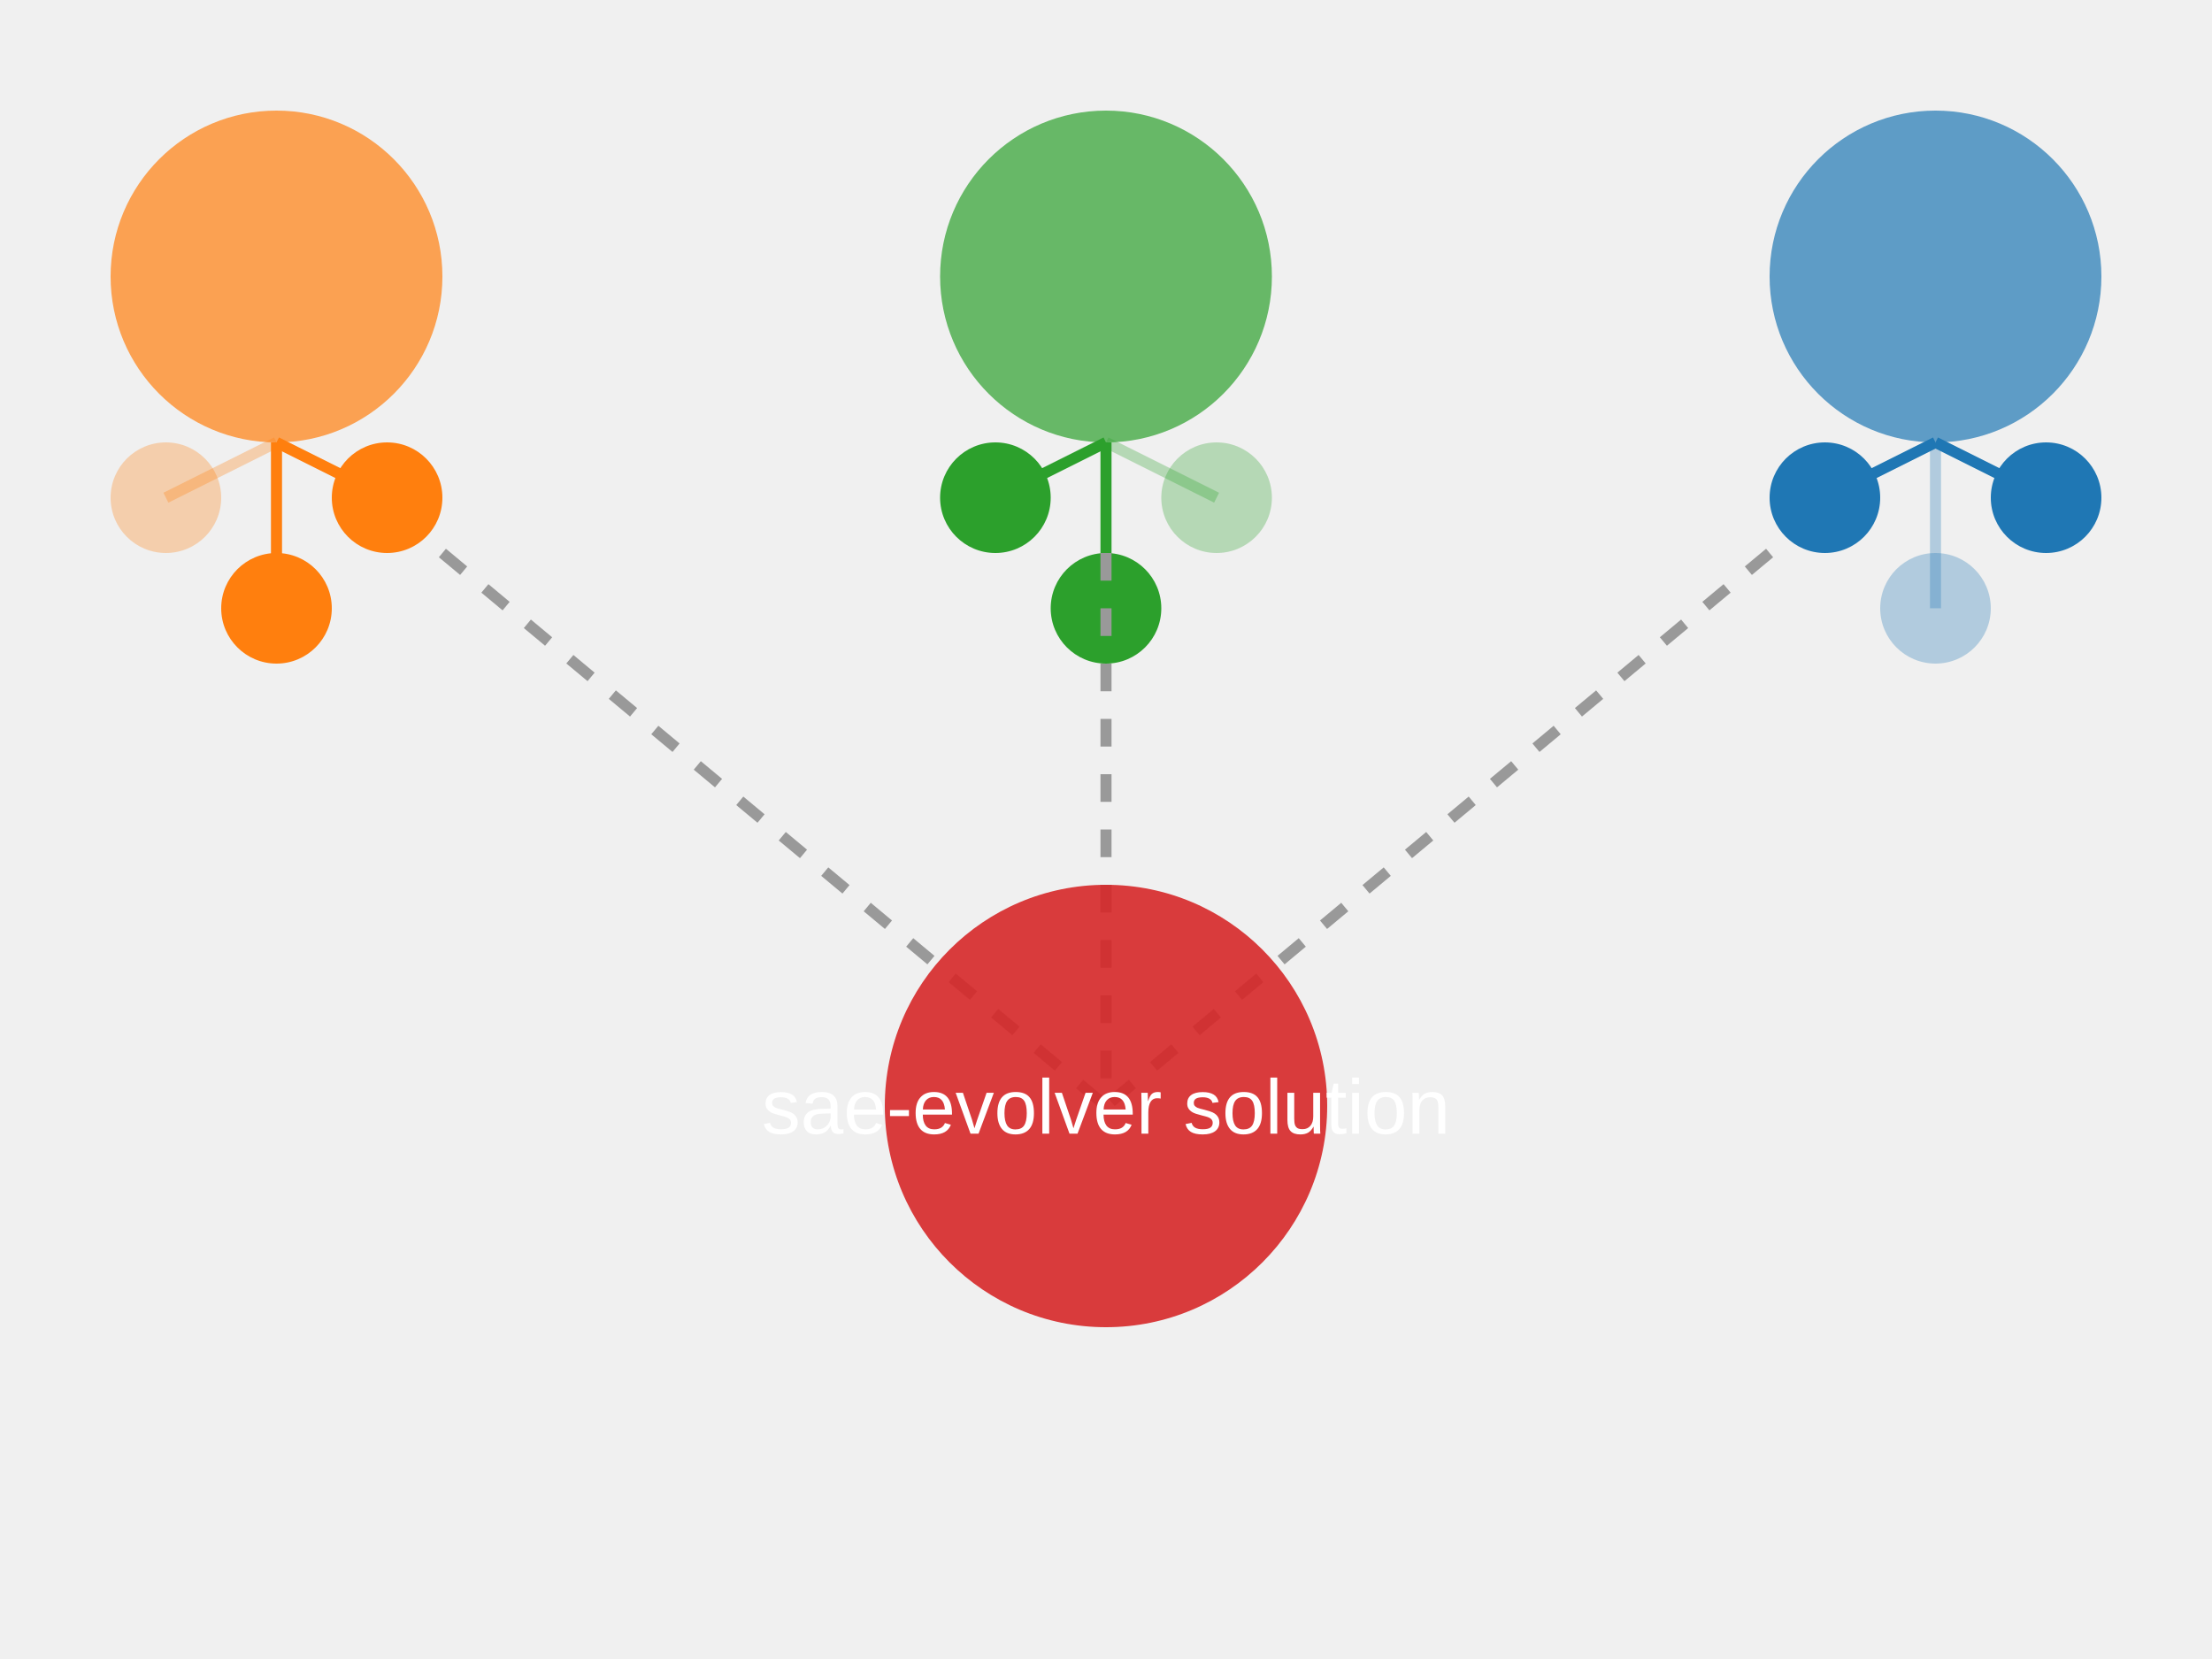
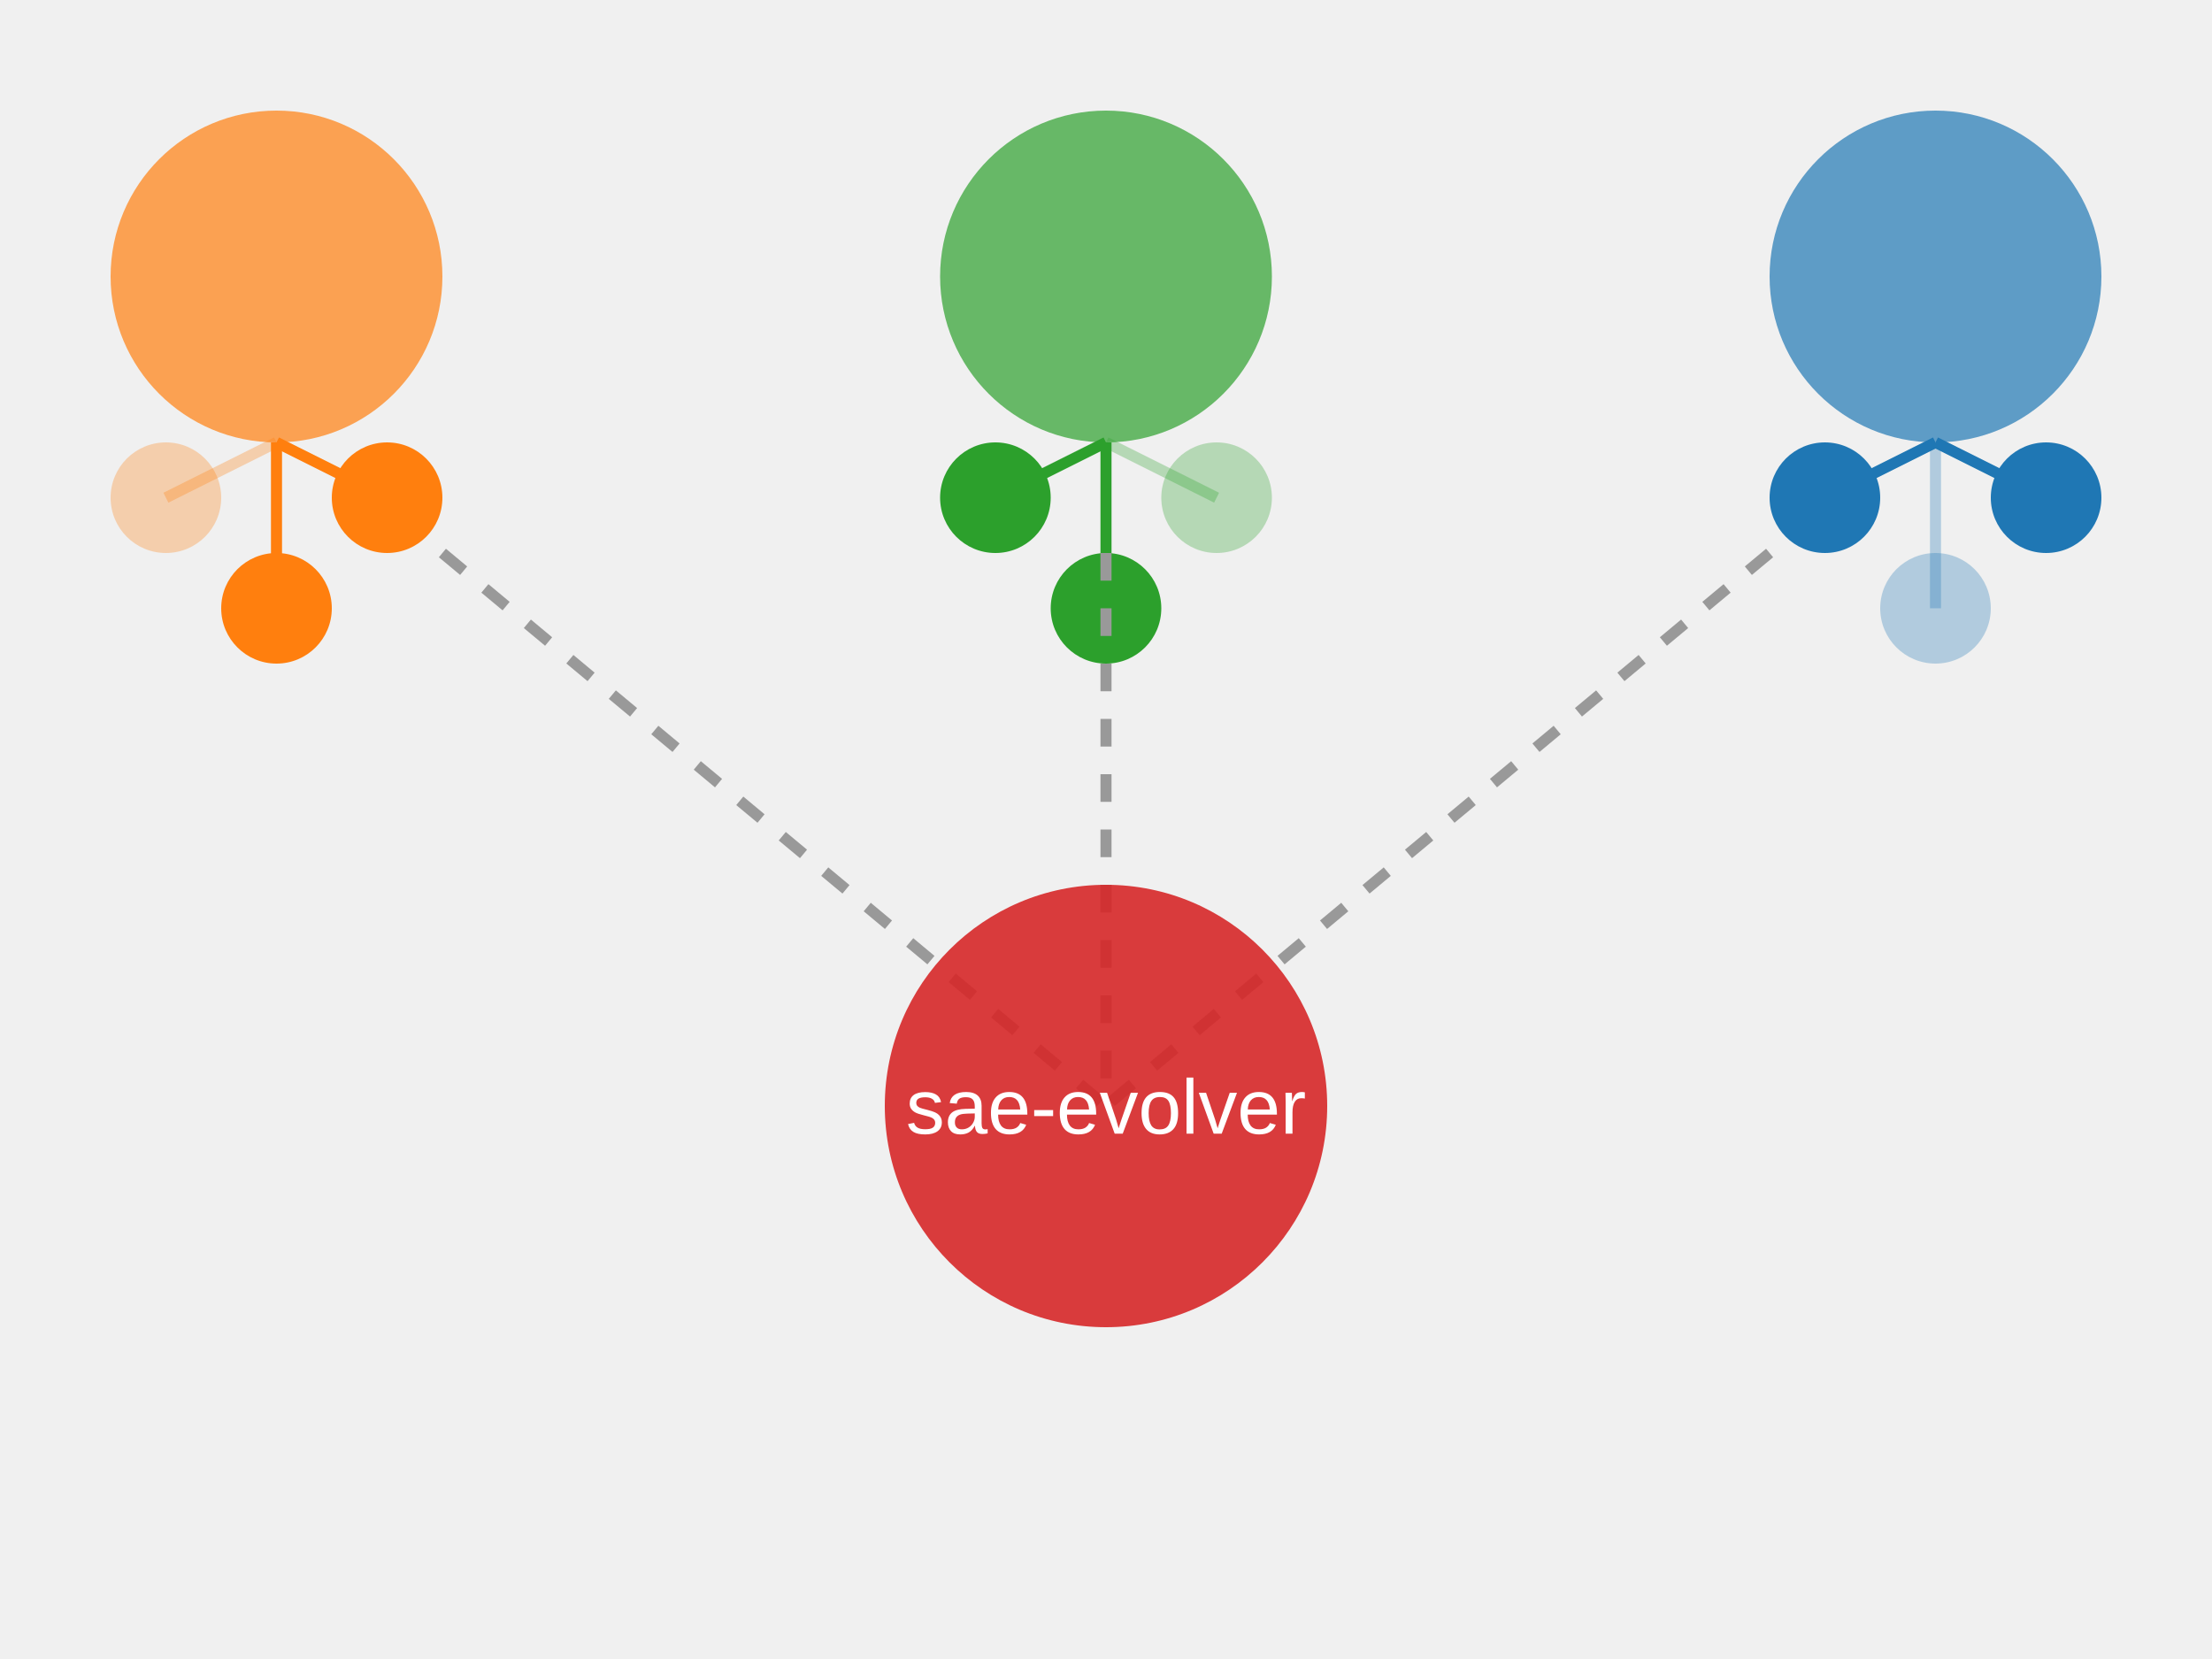
<svg xmlns="http://www.w3.org/2000/svg" viewBox="0 0 400 300">
  <g transform="translate(50,50)">
    <circle cx="0" cy="0" r="30" fill="#ff7f0e" opacity="0.7" />
    <circle cx="20" cy="40" r="10" fill="#ff7f0e" />
    <circle cx="-20" cy="40" r="10" fill="#ff7f0e" opacity="0.3" />
    <circle cx="0" cy="60" r="10" fill="#ff7f0e" />
    <line x1="0" y1="30" x2="20" y2="40" stroke="#ff7f0e" stroke-width="2" />
    <line x1="0" y1="30" x2="-20" y2="40" stroke="#ff7f0e" stroke-width="2" opacity="0.3" />
    <line x1="0" y1="30" x2="0" y2="60" stroke="#ff7f0e" stroke-width="2" />
  </g>
  <g transform="translate(200,50)">
    <circle cx="0" cy="0" r="30" fill="#2ca02c" opacity="0.7" />
    <circle cx="20" cy="40" r="10" fill="#2ca02c" opacity="0.3" />
    <circle cx="-20" cy="40" r="10" fill="#2ca02c" />
    <circle cx="0" cy="60" r="10" fill="#2ca02c" />
    <line x1="0" y1="30" x2="20" y2="40" stroke="#2ca02c" stroke-width="2" opacity="0.3" />
    <line x1="0" y1="30" x2="-20" y2="40" stroke="#2ca02c" stroke-width="2" />
    <line x1="0" y1="30" x2="0" y2="60" stroke="#2ca02c" stroke-width="2" />
  </g>
  <g transform="translate(350,50)">
    <circle cx="0" cy="0" r="30" fill="#1f77b4" opacity="0.7" />
    <circle cx="20" cy="40" r="10" fill="#1f77b4" />
    <circle cx="-20" cy="40" r="10" fill="#1f77b4" />
    <circle cx="0" cy="60" r="10" fill="#1f77b4" opacity="0.3" />
    <line x1="0" y1="30" x2="20" y2="40" stroke="#1f77b4" stroke-width="2" />
    <line x1="0" y1="30" x2="-20" y2="40" stroke="#1f77b4" stroke-width="2" />
    <line x1="0" y1="30" x2="0" y2="60" stroke="#1f77b4" stroke-width="2" opacity="0.3" />
  </g>
  <line x1="80" y1="100" x2="200" y2="200" stroke="#999" stroke-width="2" stroke-dasharray="5,5" />
  <line x1="200" y1="100" x2="200" y2="200" stroke="#999" stroke-width="2" stroke-dasharray="5,5" />
  <line x1="320" y1="100" x2="200" y2="200" stroke="#999" stroke-width="2" stroke-dasharray="5,5" />
  <circle cx="200" cy="200" r="40" fill="#d62728" opacity="0.9" />
-   <text x="200" y="205" font-family="Arial" font-size="14" fill="white" text-anchor="middle">sae-evolver solution</text>
+   <text x="200" y="205" font-family="Arial" font-size="14" fill="white" text-anchor="middle">sae-evolver</text>
</svg>
